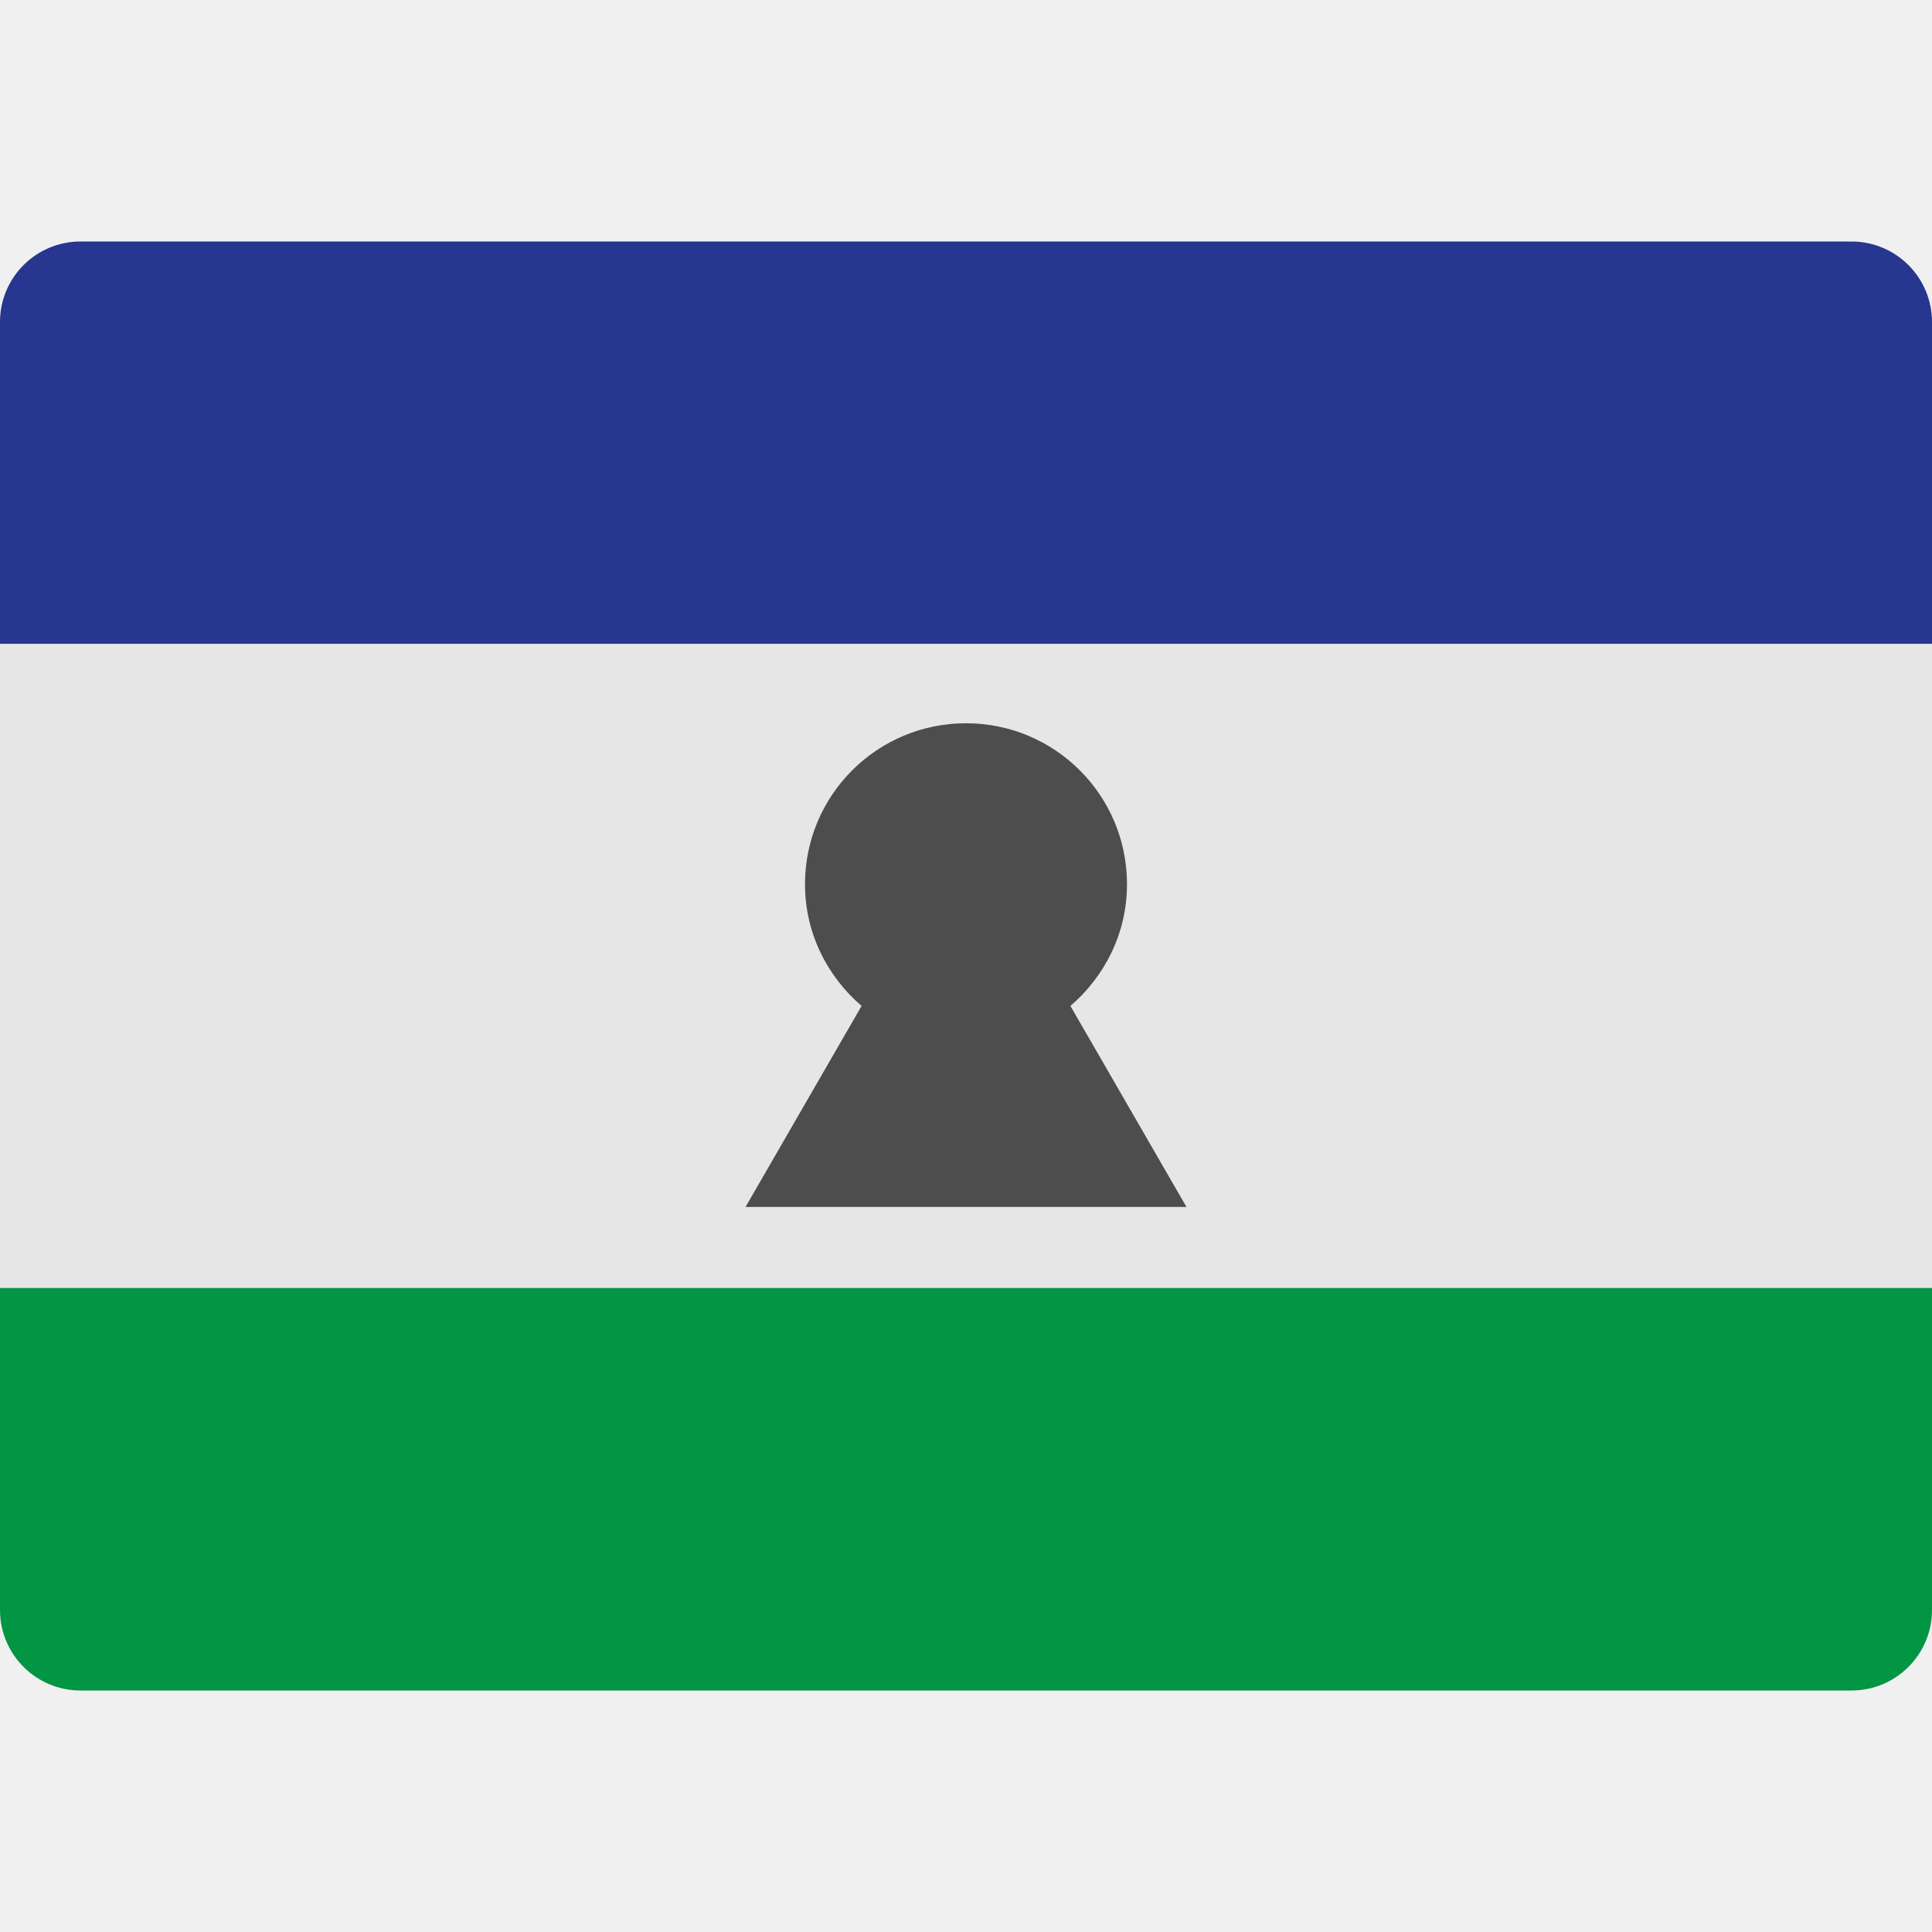
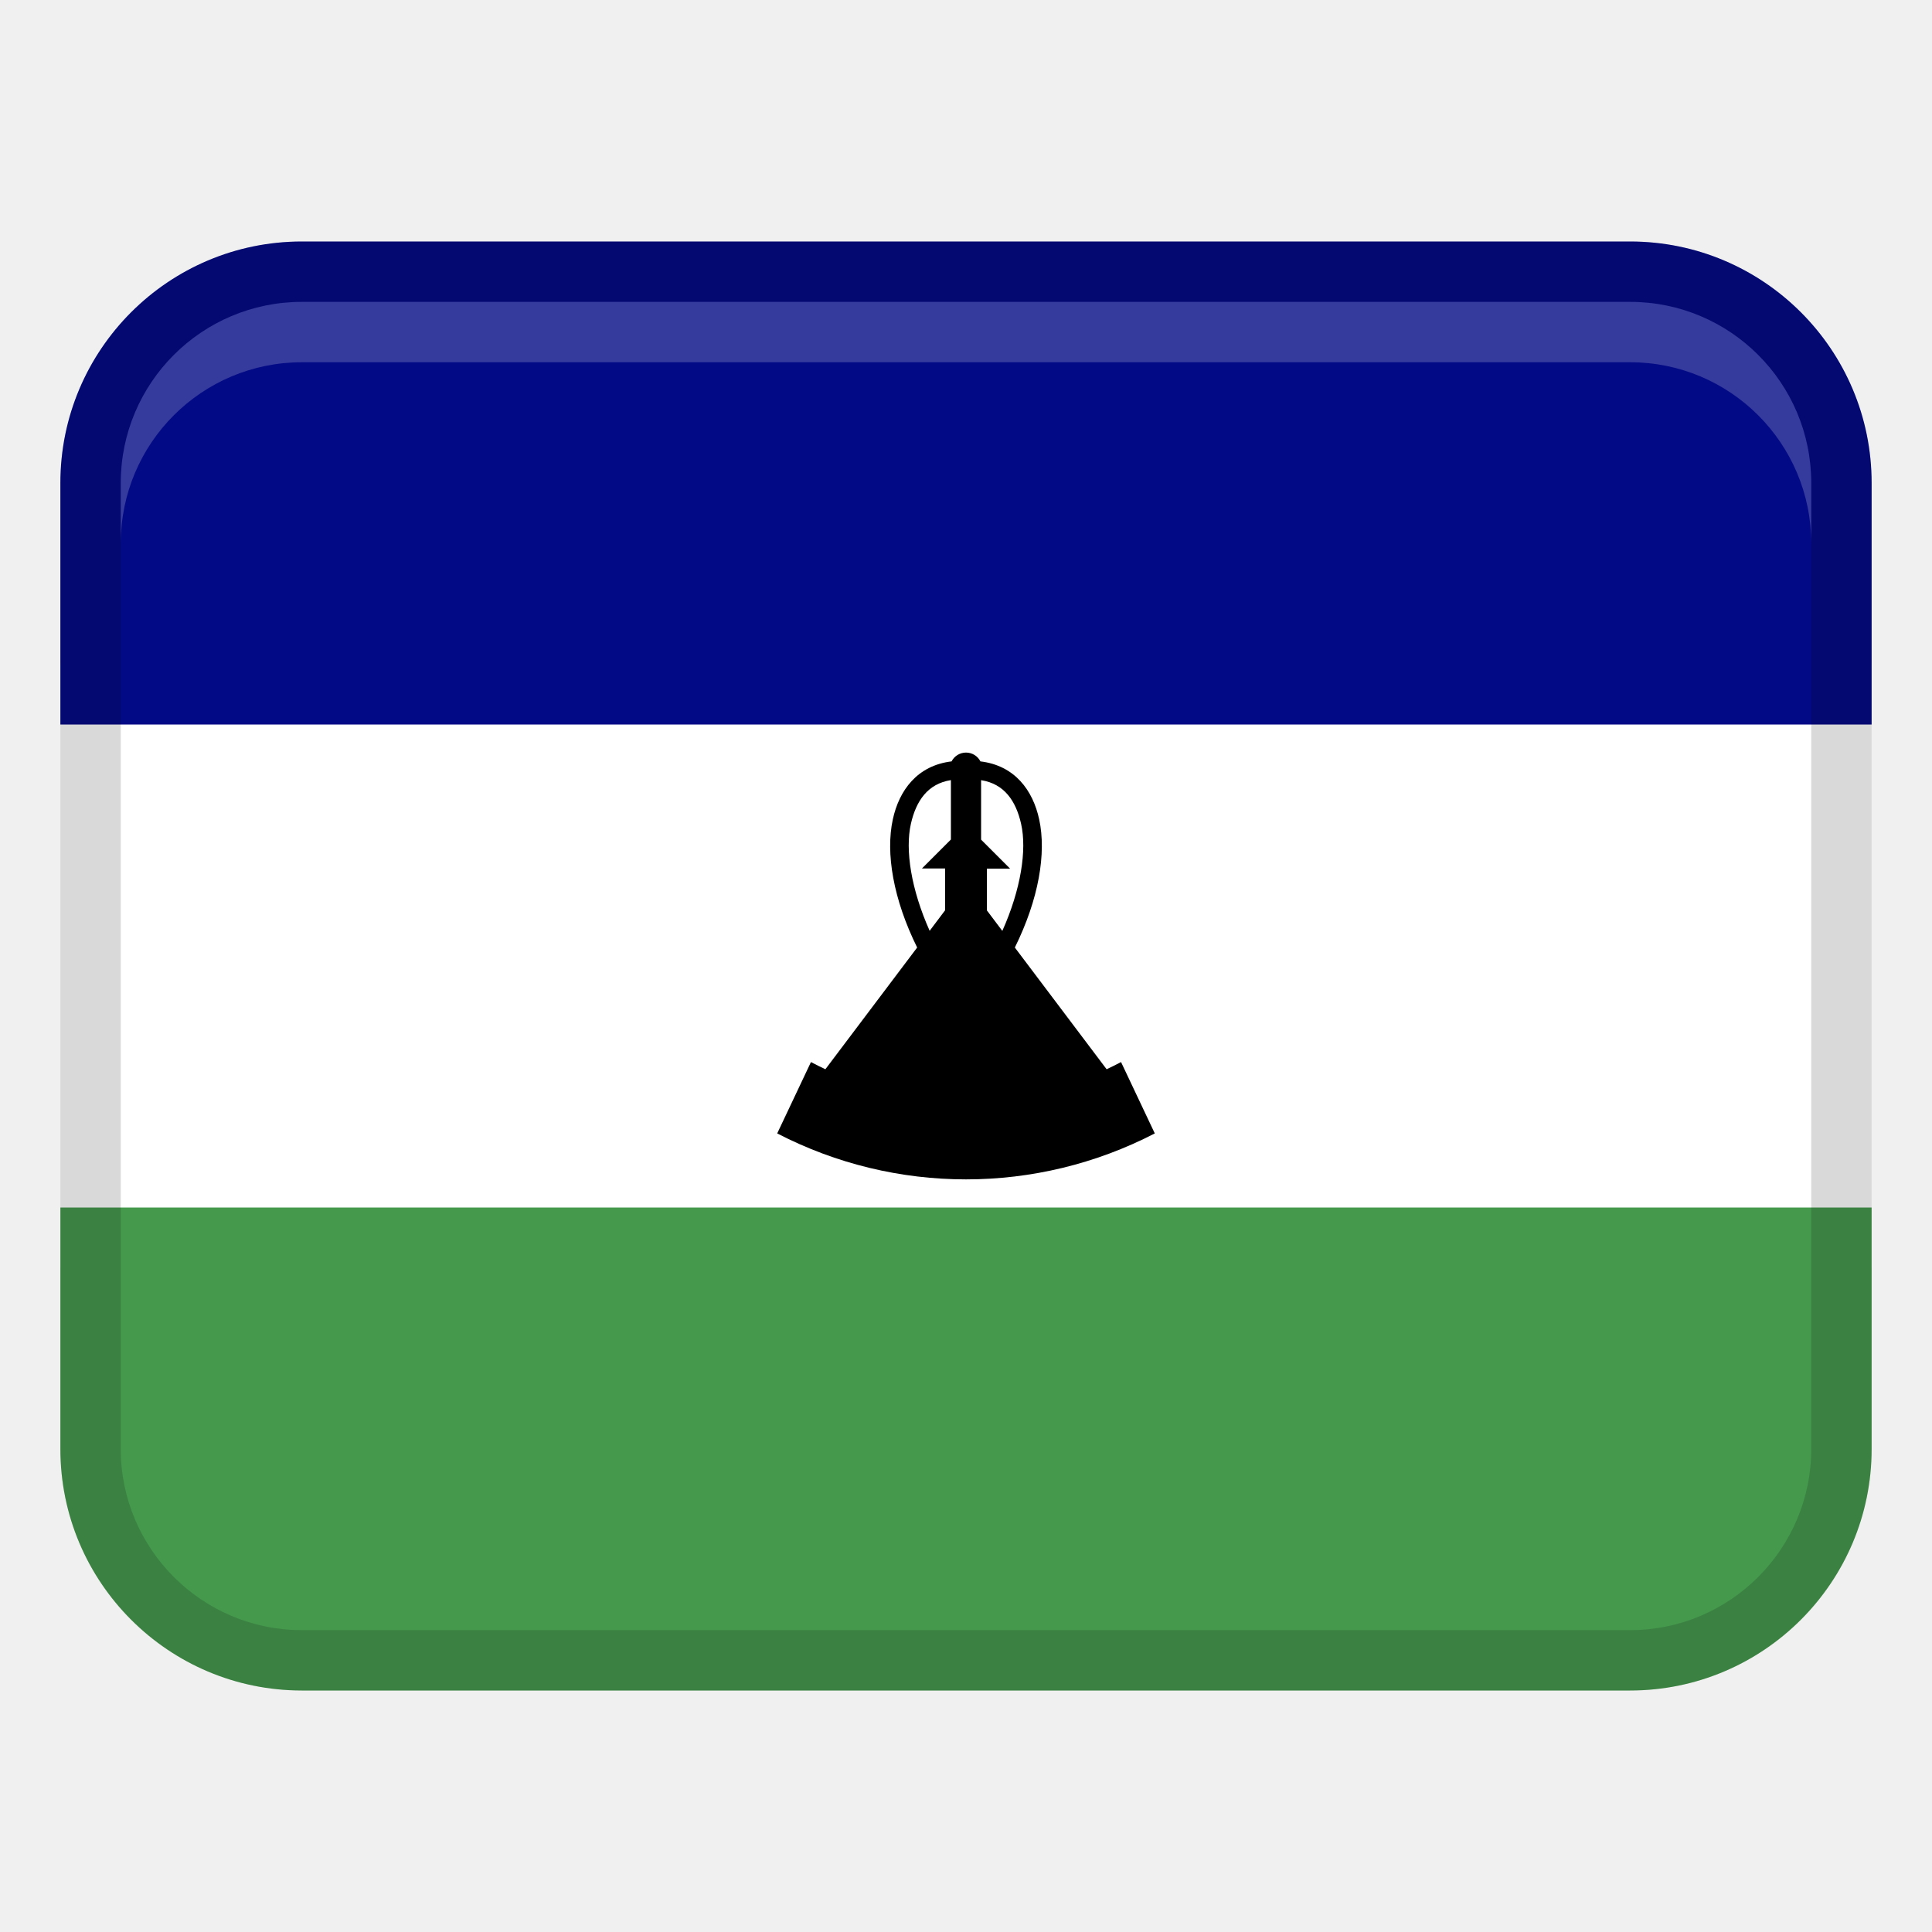
- <svg xmlns="http://www.w3.org/2000/svg" height="48" width="48" viewBox="0 0 48 48">
-   <path fill="#27378F" d="M48,16H0V8c0-1.105,0.895-2,2-2h44c1.105,0,2,0.895,2,2V16z" />
-   <rect y="16" fill="#E6E6E6" width="48" height="16" />
-   <path fill="#029544" d="M48,40c0,1.105-0.895,2-2,2H2c-1.105,0-2-0.895-2-2v-8h48V40z" />
-   <path fill="#4D4D4D" d="M29.477,29.986l-2.883-4.994C27.447,24.26,28,23.184,28,21.969c0-2.211-1.789-4-4-4c-2.211,0-4,1.789-4,4 c0,1.215,0.553,2.291,1.406,3.023l-2.883,4.994H29.477z" />
+ <svg xmlns="http://www.w3.org/2000/svg" width="32" height="32" viewBox="0 0 32 32">
+   <g class="nc-icon-wrapper">
+     <path fill="#fff" d="M1 11H31V21H1z" />
+     <path d="M5,4H27c2.208,0,4,1.792,4,4v4H1v-4c0-2.208,1.792-4,4-4Z" fill="#030a85" />
+     <path d="M5,20H27c2.208,0,4,1.792,4,4v4H1v-4c0-2.208,1.792-4,4-4Z" transform="rotate(180 16 24)" fill="#45994d" />
+     <path d="M27,4H5c-2.209,0-4,1.791-4,4V24c0,2.209,1.791,4,4,4H27c2.209,0,4-1.791,4-4V8c0-2.209-1.791-4-4-4Zm3,20c0,1.654-1.346,3-3,3H5c-1.654,0-3-1.346-3-3V8c0-1.654,1.346-3,3-3H27c1.654,0,3,1.346,3,3V24Z" opacity=".15" />
+     <path d="M16,12.465c.101,0,.193,.056,.239,.146,.57,.068,.869,.48,.973,.96,.122,.561-.007,1.323-.403,2.123l1.52,2.016c.081-.038,.16-.077,.239-.119l.559,1.182c-1.961,1.015-4.293,1.015-6.254,0l.559-1.182c.079,.042,.158,.081,.239,.119l1.52-2.016c-.396-.8-.525-1.563-.403-2.123,.104-.48,.404-.892,.973-.96,.046-.09,.139-.146,.239-.146Zm.602,2.953c.308-.688,.408-1.34,.311-1.771-.086-.382-.279-.665-.663-.725v.985l.48,.48h-.384v.692l.256,.34Zm-.852-2.497c-.384,.06-.577,.344-.663,.725-.097,.431,.003,1.083,.311,1.771l.256-.34v-.692h-.384l.48-.48v-.985Z" />
+     <path d="M27,5H5c-1.657,0-3,1.343-3,3v1c0-1.657,1.343-3,3-3H27c1.657,0,3,1.343,3,3v-1c0-1.657-1.343-3-3-3Z" fill="#fff" opacity=".2" />
+   </g>
</svg>
